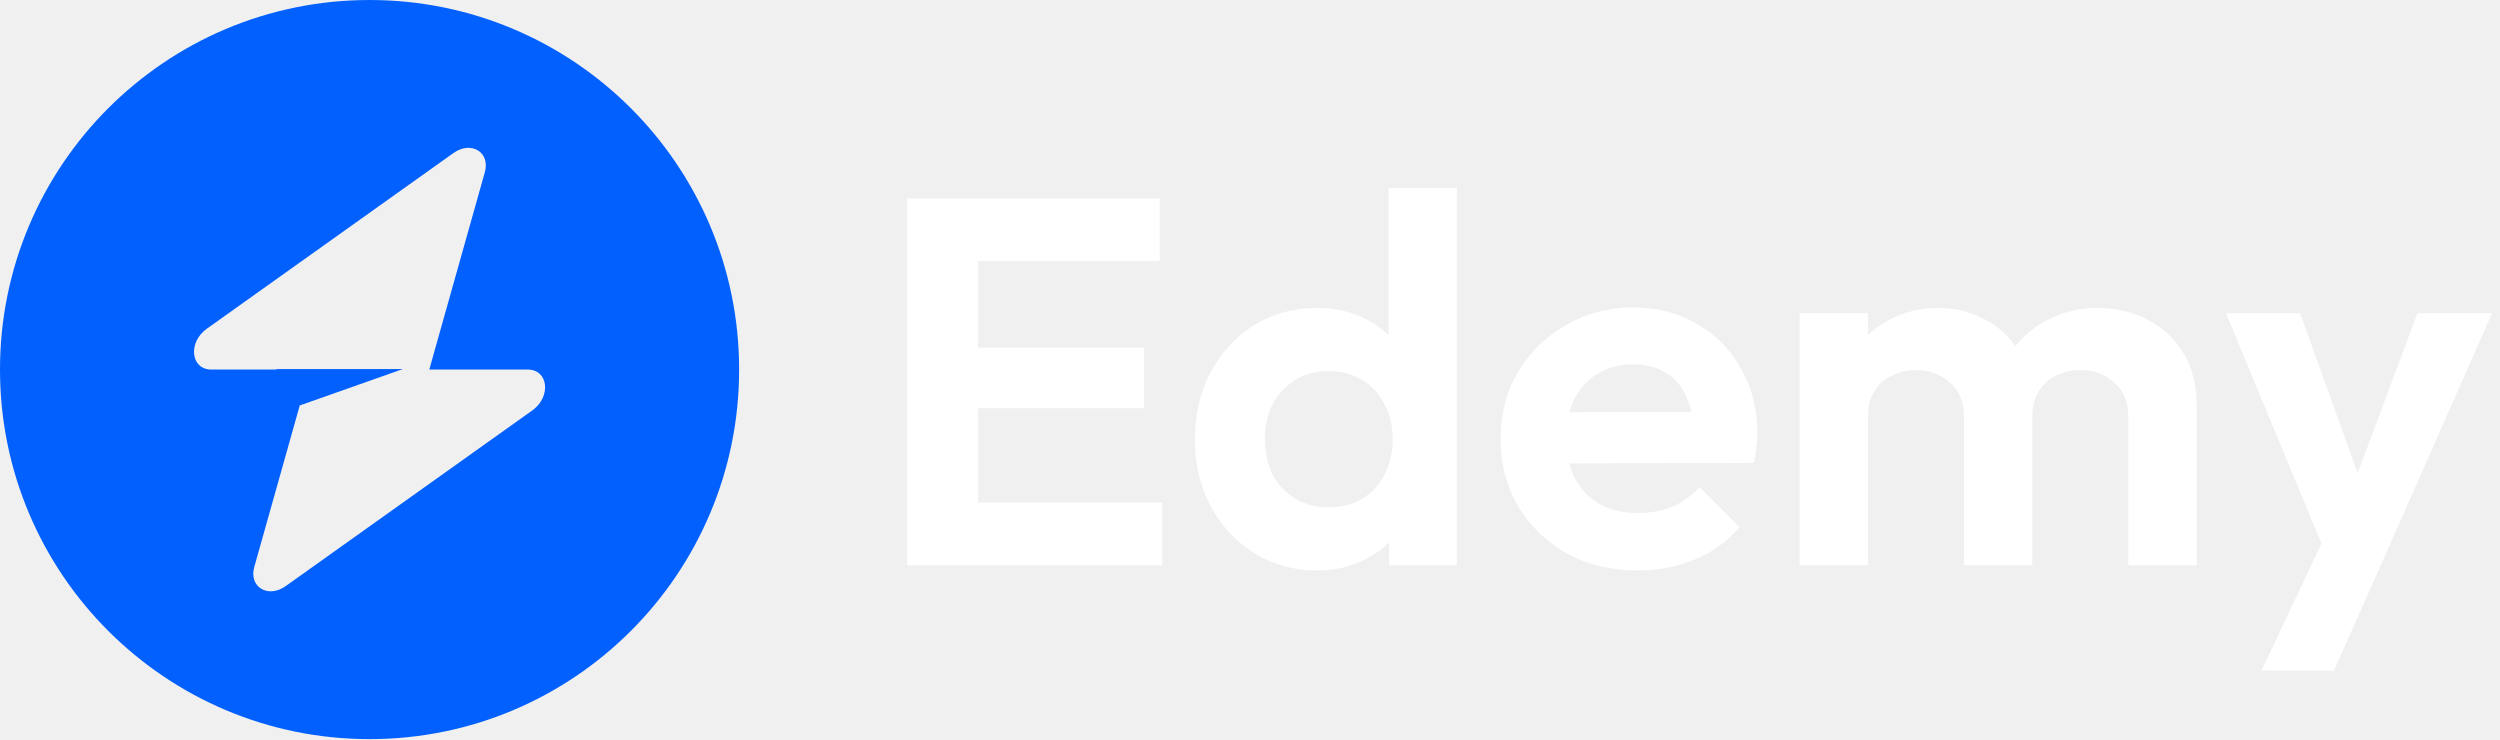
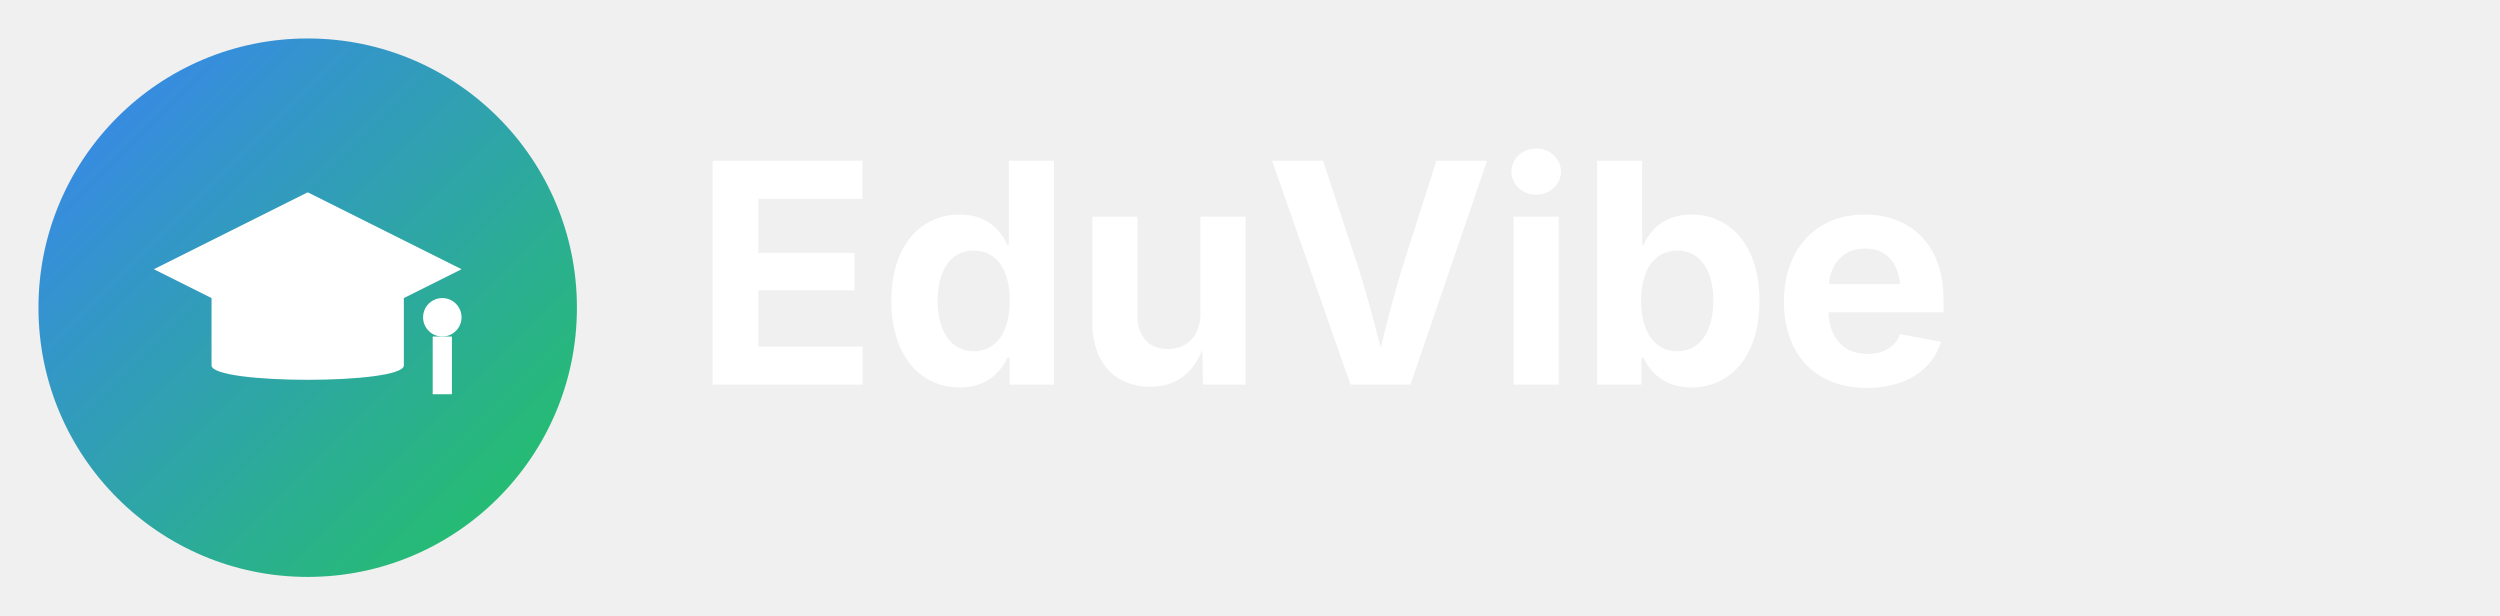
- <svg xmlns="http://www.w3.org/2000/svg" width="115" height="34" viewBox="0 0 115 34" fill="none">
-   <path fill-rule="evenodd" clip-rule="evenodd" d="M17 34C26.389 34 34 26.389 34 17C34 7.611 26.389 0 17 0C7.611 0 0 7.611 0 17C0 26.389 7.611 34 17 34ZM22.303 7.919C22.562 7.002 21.672 6.46 20.859 7.039L9.514 15.121C8.633 15.749 8.771 17 9.722 17H12.71V16.977H18.532L13.788 18.651L11.697 26.081C11.438 26.998 12.328 27.54 13.141 26.961L24.486 18.879C25.367 18.251 25.229 17 24.278 17H19.747L22.303 7.919Z" fill="#0260FF" />
-   <path d="M41.728 26V9.128H44.992V26H41.728ZM44.128 26V23.12H53.464V26H44.128ZM44.128 18.776V15.992H52.624V18.776H44.128ZM44.128 12.008V9.128H53.344V12.008H44.128ZM60.585 26.24C59.513 26.24 58.553 25.976 57.705 25.448C56.857 24.92 56.185 24.2 55.689 23.288C55.209 22.376 54.969 21.352 54.969 20.216C54.969 19.064 55.209 18.032 55.689 17.12C56.185 16.208 56.849 15.488 57.681 14.96C58.529 14.432 59.497 14.168 60.585 14.168C61.417 14.168 62.161 14.336 62.817 14.672C63.489 15.008 64.025 15.48 64.425 16.088C64.841 16.68 65.065 17.352 65.097 18.104V22.232C65.065 22.984 64.849 23.664 64.449 24.272C64.049 24.88 63.513 25.36 62.841 25.712C62.169 26.064 61.417 26.24 60.585 26.24ZM61.113 23.336C61.705 23.336 62.217 23.208 62.649 22.952C63.097 22.68 63.441 22.312 63.681 21.848C63.937 21.368 64.065 20.816 64.065 20.192C64.065 19.584 63.937 19.048 63.681 18.584C63.441 18.104 63.097 17.736 62.649 17.48C62.217 17.208 61.713 17.072 61.137 17.072C60.545 17.072 60.025 17.208 59.577 17.48C59.145 17.752 58.801 18.12 58.545 18.584C58.305 19.048 58.185 19.584 58.185 20.192C58.185 20.816 58.305 21.368 58.545 21.848C58.801 22.312 59.153 22.68 59.601 22.952C60.049 23.208 60.553 23.336 61.113 23.336ZM67.017 26H63.897V22.88L64.401 20.048L63.873 17.264V8.648H67.017V26ZM75.342 26.24C74.126 26.24 73.046 25.984 72.102 25.472C71.158 24.944 70.406 24.224 69.846 23.312C69.302 22.4 69.03 21.36 69.03 20.192C69.03 19.04 69.294 18.016 69.822 17.12C70.366 16.208 71.102 15.488 72.03 14.96C72.958 14.416 73.99 14.144 75.126 14.144C76.246 14.144 77.23 14.4 78.078 14.912C78.942 15.408 79.614 16.096 80.094 16.976C80.59 17.84 80.838 18.824 80.838 19.928C80.838 20.136 80.822 20.352 80.79 20.576C80.774 20.784 80.734 21.024 80.67 21.296L70.926 21.32V18.968L79.206 18.944L77.934 19.928C77.902 19.24 77.774 18.664 77.55 18.2C77.342 17.736 77.03 17.384 76.614 17.144C76.214 16.888 75.718 16.76 75.126 16.76C74.502 16.76 73.958 16.904 73.494 17.192C73.03 17.464 72.67 17.856 72.414 18.368C72.174 18.864 72.054 19.456 72.054 20.144C72.054 20.848 72.182 21.464 72.438 21.992C72.71 22.504 73.094 22.904 73.59 23.192C74.086 23.464 74.662 23.6 75.318 23.6C75.91 23.6 76.446 23.504 76.926 23.312C77.406 23.104 77.822 22.8 78.174 22.4L80.022 24.248C79.462 24.904 78.774 25.4 77.958 25.736C77.158 26.072 76.286 26.24 75.342 26.24ZM82.783 26V14.408H85.927V26H82.783ZM90.343 26V19.16C90.343 18.488 90.127 17.968 89.695 17.6C89.279 17.216 88.759 17.024 88.135 17.024C87.719 17.024 87.343 17.112 87.007 17.288C86.671 17.448 86.407 17.688 86.215 18.008C86.023 18.328 85.927 18.712 85.927 19.16L84.703 18.56C84.703 17.664 84.895 16.888 85.279 16.232C85.679 15.576 86.215 15.072 86.887 14.72C87.559 14.352 88.319 14.168 89.167 14.168C89.967 14.168 90.695 14.352 91.351 14.72C92.007 15.072 92.527 15.576 92.911 16.232C93.295 16.872 93.487 17.648 93.487 18.56V26H90.343ZM97.903 26V19.16C97.903 18.488 97.687 17.968 97.255 17.6C96.839 17.216 96.319 17.024 95.695 17.024C95.295 17.024 94.919 17.112 94.567 17.288C94.231 17.448 93.967 17.688 93.775 18.008C93.583 18.328 93.487 18.712 93.487 19.16L91.687 18.728C91.751 17.8 91.999 17 92.431 16.328C92.863 15.64 93.431 15.112 94.135 14.744C94.839 14.36 95.623 14.168 96.487 14.168C97.351 14.168 98.127 14.352 98.815 14.72C99.503 15.072 100.047 15.584 100.447 16.256C100.847 16.928 101.047 17.728 101.047 18.656V26H97.903ZM107.243 26.096L102.395 14.408H105.803L109.019 23.336H107.867L111.203 14.408H114.635L109.475 26.096H107.243ZM104.027 30.848L107.555 23.384L109.475 26.096L107.363 30.848H104.027Z" fill="white" />
+ <svg xmlns="http://www.w3.org/2000/svg" width="260" height="64" viewBox="0 0 260 64" fill="none">
+   <defs>
+     <linearGradient id="grad" x1="0" y1="0" x2="1" y2="1">
+       <stop offset="0%" stop-color="#3B82F6" />
+       <stop offset="100%" stop-color="#22C55E" />
+     </linearGradient>
+   </defs>
+   <circle cx="32" cy="32" r="28" fill="url(#grad)" />
+   <path d="M16 28L32 20L48 28L32 36L16 28Z" fill="white" />
+   <path d="M22 31V38C22 40 42 40 42 38V31" fill="white" />
+   <circle cx="46" cy="33" r="2" fill="white" />
+   <line x1="46" y1="35" x2="46" y2="41" stroke="white" stroke-width="2" />
+   <text x="72" y="40" font-family="Inter, system-ui, -apple-system, BlinkMacSystemFont, sans-serif" font-size="32" font-weight="700" fill="white">
+     EduVibe
+   </text>
</svg>
